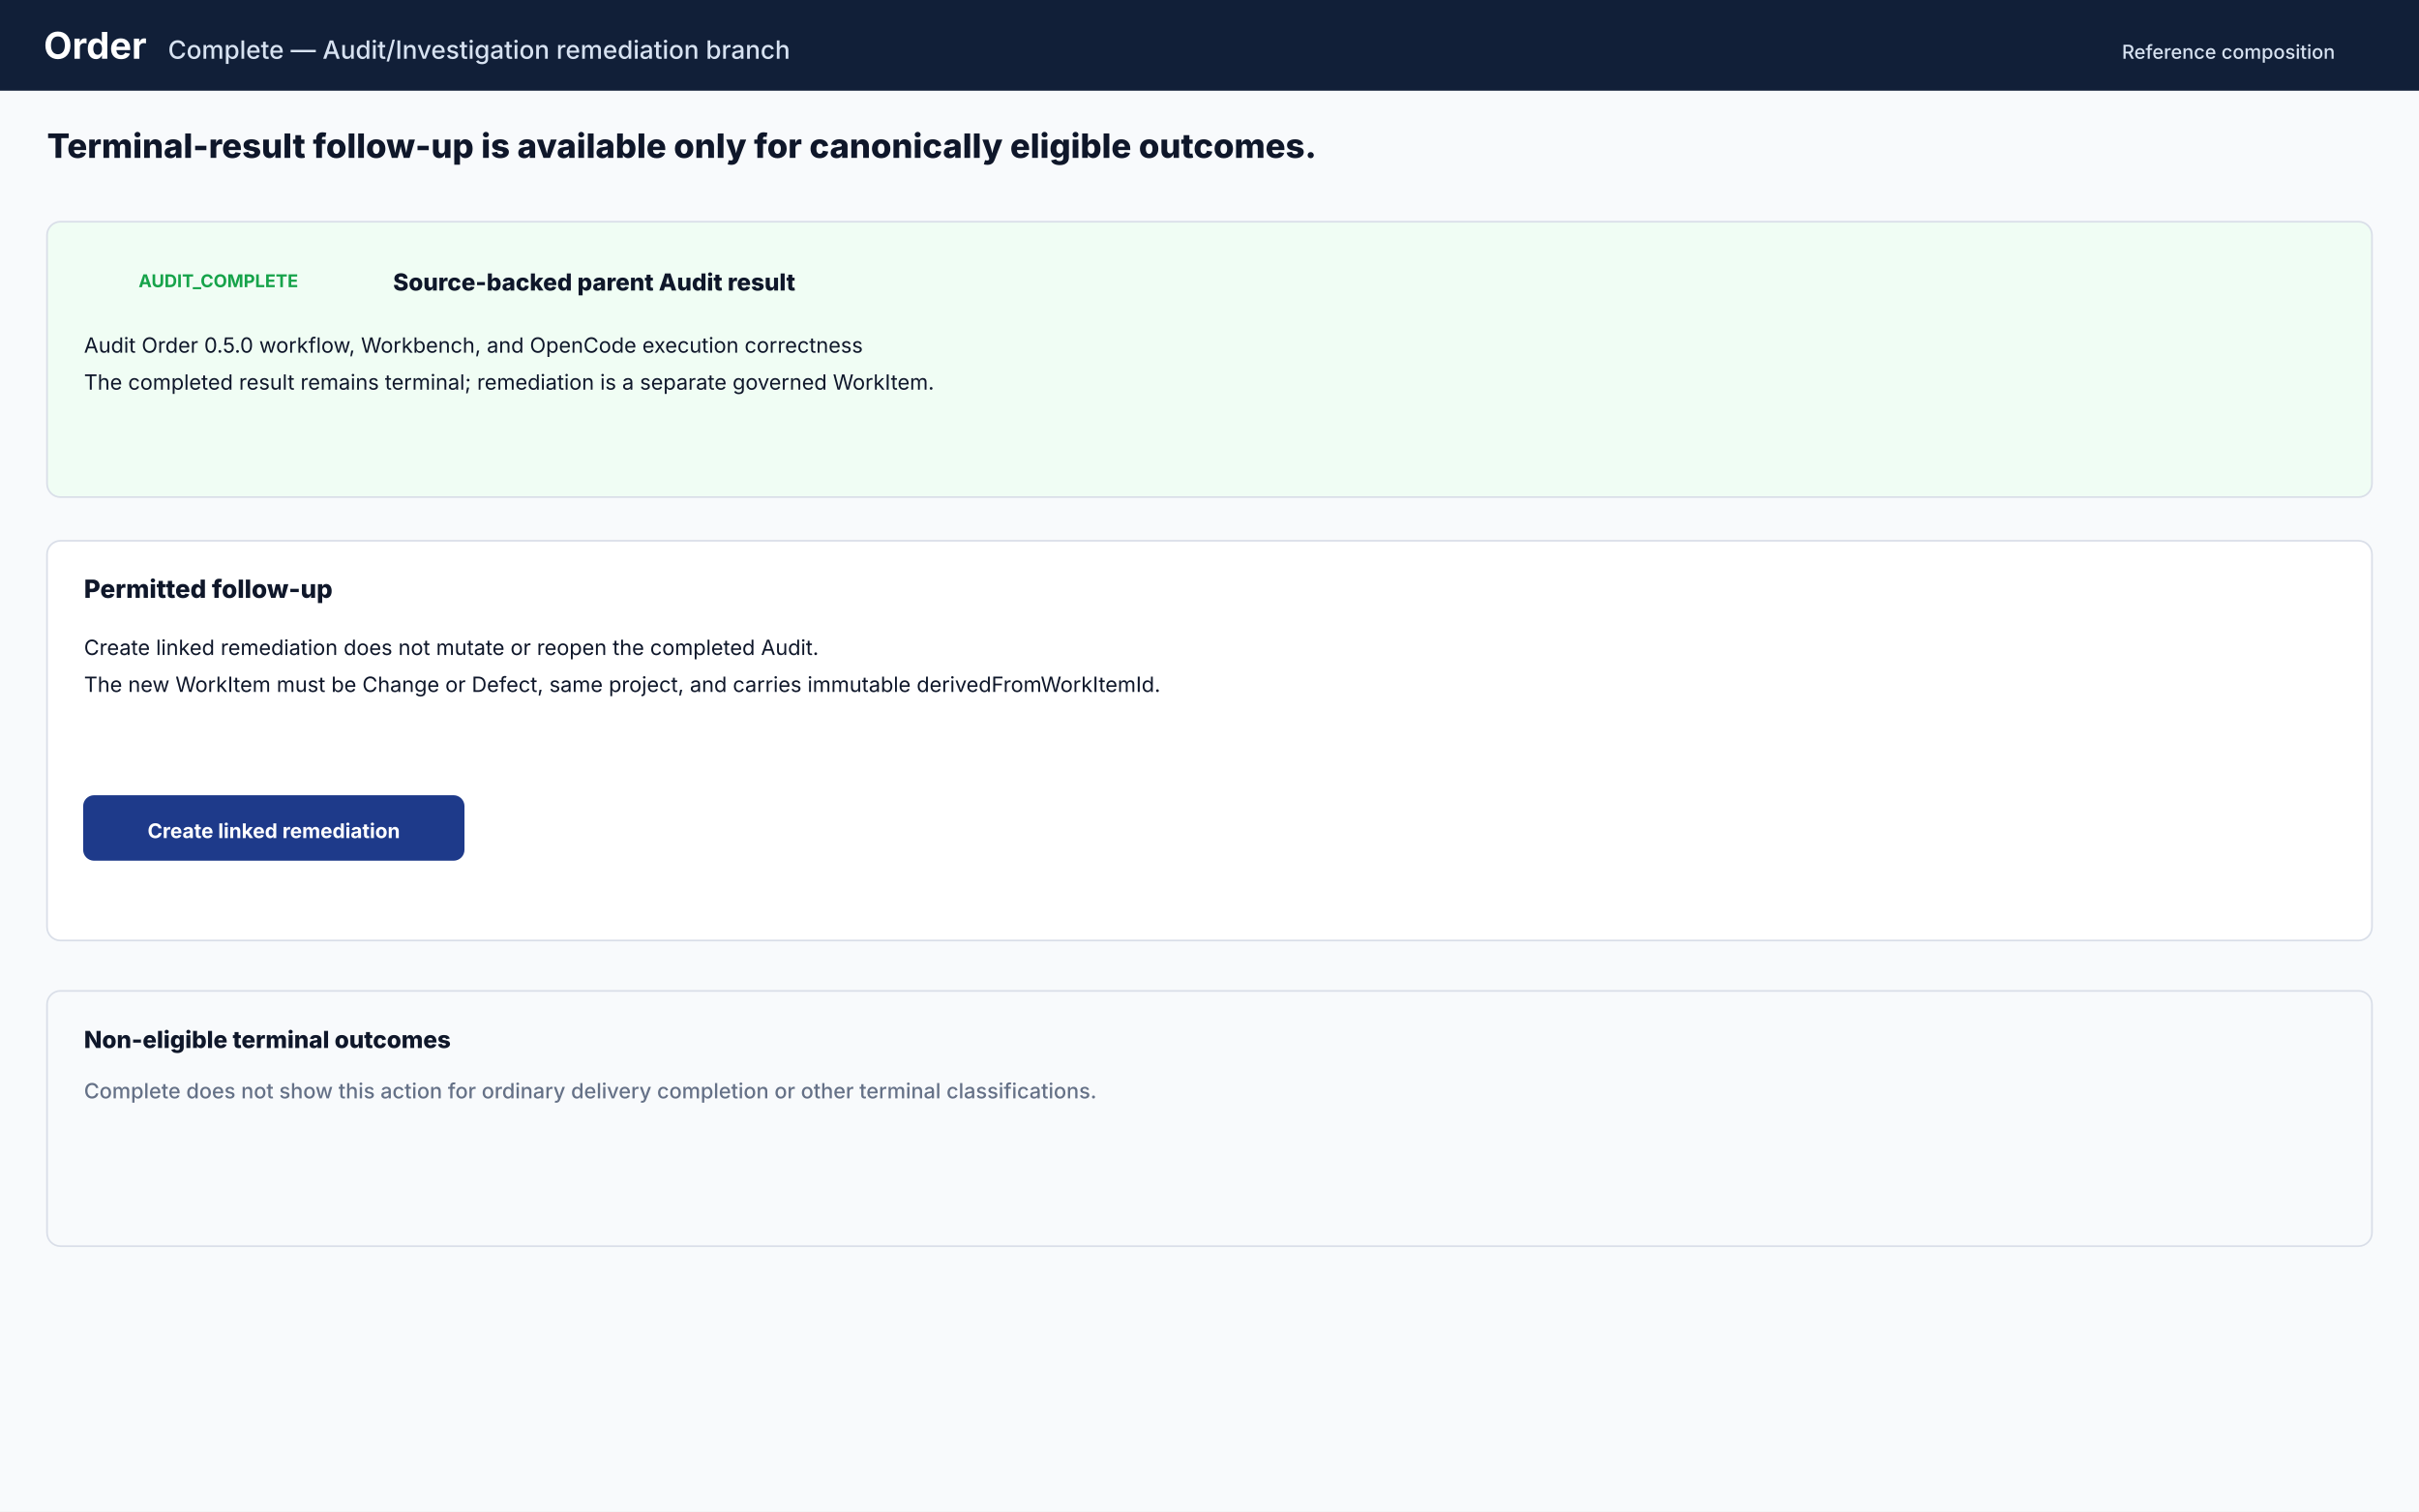
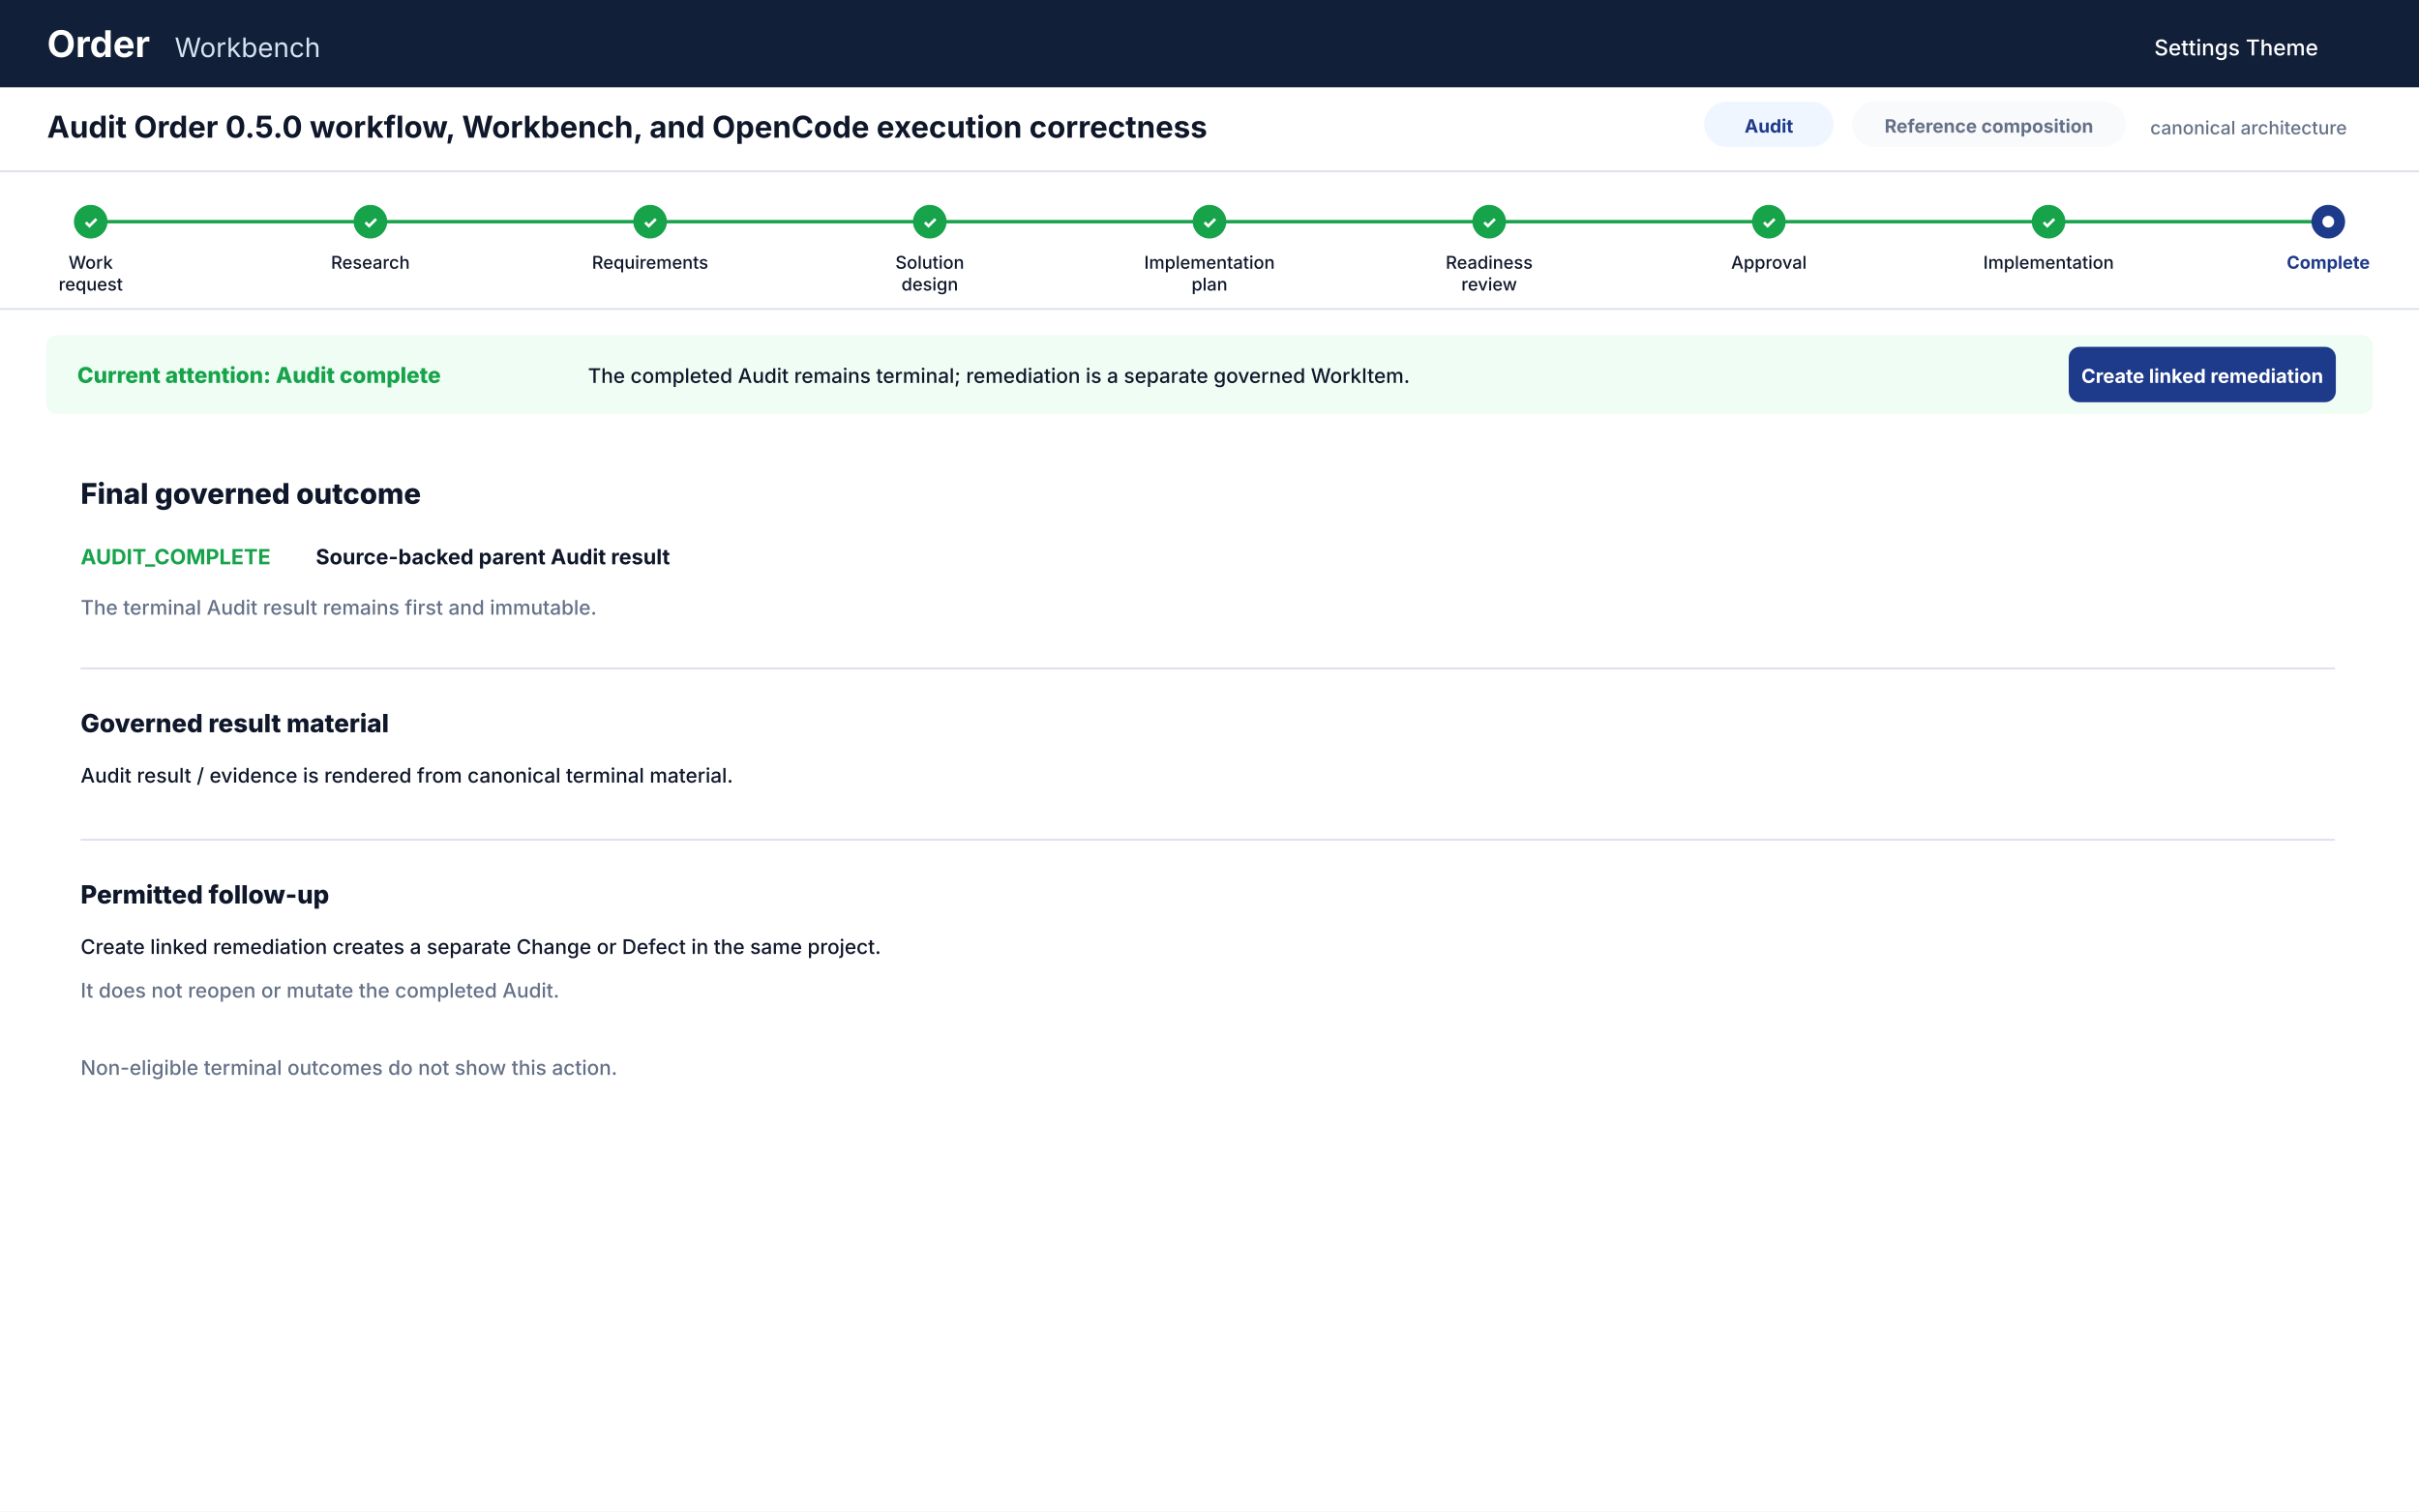
<svg xmlns="http://www.w3.org/2000/svg" width="1440" height="900" viewBox="0 0 1440 900">
-   <rect width="1440" height="900" fill="#F8FAFC" />
-   <rect width="1440" height="54" fill="#111F38" />
-   <text x="26" y="35" font-family="ui-sans-serif,system-ui,-apple-system,Segoe UI,sans-serif" font-size="22" font-weight="700" fill="#fff" text-anchor="start">Order</text>
-   <text x="100" y="35" font-family="ui-sans-serif,system-ui,-apple-system,Segoe UI,sans-serif" font-size="15" font-weight="500" fill="#D7E2F1" text-anchor="start">Complete — Audit/Investigation remediation branch</text>
-   <text x="1390" y="35" font-family="ui-sans-serif,system-ui,-apple-system,Segoe UI,sans-serif" font-size="11.5" font-weight="500" fill="#D7E2F1" text-anchor="end">Reference composition</text>
-   <text x="28" y="94" font-family="ui-sans-serif,system-ui,-apple-system,Segoe UI,sans-serif" font-size="20" font-weight="800" fill="#0F172A" text-anchor="start">Terminal-result follow-up is available only for canonically eligible outcomes.</text>
-   <rect x="28" y="132" width="1384" height="164" rx="8" fill="#F0FDF4" stroke="#D9DEE8" />
-   <rect x="50" y="154" width="160" height="24" rx="12" fill="#F0FDF4" stroke="#F0FDF4" />
-   <text x="130" y="171" font-family="ui-sans-serif,system-ui,-apple-system,Segoe UI,sans-serif" font-size="10.5" font-weight="700" fill="#16A34A" text-anchor="middle">AUDIT_COMPLETE</text>
-   <text x="234" y="173" font-family="ui-sans-serif,system-ui,-apple-system,Segoe UI,sans-serif" font-size="14" font-weight="800" fill="#0F172A" text-anchor="start">Source-backed parent Audit result</text>
-   <text x="50" y="210" font-family="ui-sans-serif,system-ui,-apple-system,Segoe UI,sans-serif" font-size="12.5" font-weight="400" fill="#0F172A" text-anchor="start">Audit Order 0.5.0 workflow, Workbench, and OpenCode execution correctness</text>
-   <text x="50" y="232" font-family="ui-sans-serif,system-ui,-apple-system,Segoe UI,sans-serif" font-size="12.5" font-weight="400" fill="#0F172A" text-anchor="start">The completed result remains terminal; remediation is a separate governed WorkItem.</text>
-   <rect x="28" y="322" width="1384" height="238" rx="8" fill="#FFFFFF" stroke="#D9DEE8" />
-   <text x="50" y="356" font-family="ui-sans-serif,system-ui,-apple-system,Segoe UI,sans-serif" font-size="15" font-weight="800" fill="#0F172A" text-anchor="start">Permitted follow-up</text>
-   <text x="50" y="390" font-family="ui-sans-serif,system-ui,-apple-system,Segoe UI,sans-serif" font-size="12.5" font-weight="400" fill="#0F172A" text-anchor="start">Create linked remediation does not mutate or reopen the completed Audit.</text>
-   <text x="50" y="412" font-family="ui-sans-serif,system-ui,-apple-system,Segoe UI,sans-serif" font-size="12.5" font-weight="400" fill="#0F172A" text-anchor="start">The new WorkItem must be Change or Defect, same project, and carries immutable derivedFromWorkItemId.</text>
-   <rect x="50" y="474" width="226" height="38" rx="6" fill="#1E3A8A" stroke="#1E3A8A" />
-   <text x="163" y="499" font-family="ui-sans-serif,system-ui,-apple-system,Segoe UI,sans-serif" font-size="12" font-weight="700" fill="#fff" text-anchor="middle">Create linked remediation</text>
-   <rect x="28" y="590" width="1384" height="152" rx="8" fill="#F8FAFC" stroke="#D9DEE8" />
-   <text x="50" y="624" font-family="ui-sans-serif,system-ui,-apple-system,Segoe UI,sans-serif" font-size="14" font-weight="800" fill="#0F172A" text-anchor="start">Non-eligible terminal outcomes</text>
-   <text x="50" y="654" font-family="ui-sans-serif,system-ui,-apple-system,Segoe UI,sans-serif" font-size="12.5" font-weight="500" fill="#657187" text-anchor="start">Complete does not show this action for ordinary delivery completion or other terminal classifications.</text>
+   <rect width="1440" height="900" fill="#FFFFFF" />
+   <rect x="0" y="0" width="1440" height="52" fill="#111F38" stroke="none" />
+   <text x="28" y="34" font-family="ui-sans-serif,system-ui,-apple-system,Segoe UI,sans-serif" font-size="22" font-weight="700" fill="#FFFFFF" text-anchor="start">Order</text>
+   <text x="104" y="34" font-family="ui-sans-serif,system-ui,-apple-system,Segoe UI,sans-serif" font-size="16" font-weight="400" fill="#D7E2F1" text-anchor="start">Workbench</text>
+   <text x="1380" y="33" font-family="ui-sans-serif,system-ui,-apple-system,Segoe UI,sans-serif" font-size="13" font-weight="500" fill="#FFFFFF" text-anchor="end">Settings   Theme</text>
+   <line x1="0" y1="102" x2="1440" y2="102" stroke="#D9DEE8" stroke-width="1" />
+   <text x="28" y="82" font-family="ui-sans-serif,system-ui,-apple-system,Segoe UI,sans-serif" font-size="18" font-weight="700" fill="#0F172A" text-anchor="start">Audit Order 0.5.0 workflow, Workbench, and OpenCode execution correctness</text>
+   <rect x="1015" y="61" width="76" height="26" rx="13" fill="#EFF6FF" stroke="#EFF6FF" />
+   <text x="1053" y="79" font-family="ui-sans-serif,system-ui,-apple-system,Segoe UI,sans-serif" font-size="11" font-weight="700" fill="#1E3A8A" text-anchor="middle">Audit</text>
+   <rect x="1103" y="61" width="162" height="26" rx="13" fill="#F8FAFC" stroke="#F8FAFC" />
+   <text x="1184" y="79" font-family="ui-sans-serif,system-ui,-apple-system,Segoe UI,sans-serif" font-size="11" font-weight="700" fill="#657187" text-anchor="middle">Reference composition</text>
+   <text x="1280" y="80" font-family="ui-sans-serif,system-ui,-apple-system,Segoe UI,sans-serif" font-size="11" font-weight="500" fill="#657187" text-anchor="start">canonical architecture</text>
+   <line x1="54" y1="132" x2="1386" y2="132" stroke="#D9DEE8" stroke-width="2" />
+   <line x1="54" y1="132" x2="1386" y2="132" stroke="#16A34A" stroke-width="2" />
+   <circle cx="54" cy="132" r="9" fill="#16A34A" stroke="#16A34A" stroke-width="2" />
+   <text x="54" y="136" font-family="ui-sans-serif,system-ui,-apple-system,Segoe UI,sans-serif" font-size="10" font-weight="800" fill="#FFFFFF" text-anchor="middle">✓</text>
+   <text x="54" y="160" font-family="ui-sans-serif,system-ui,-apple-system,Segoe UI,sans-serif" font-size="10.5" font-weight="500" fill="#0F172A" text-anchor="middle">Work</text>
+   <text x="54" y="173" font-family="ui-sans-serif,system-ui,-apple-system,Segoe UI,sans-serif" font-size="10.5" font-weight="500" fill="#0F172A" text-anchor="middle">request</text>
+   <circle cx="220.5" cy="132" r="9" fill="#16A34A" stroke="#16A34A" stroke-width="2" />
+   <text x="220.5" y="136" font-family="ui-sans-serif,system-ui,-apple-system,Segoe UI,sans-serif" font-size="10" font-weight="800" fill="#FFFFFF" text-anchor="middle">✓</text>
+   <text x="220.5" y="160" font-family="ui-sans-serif,system-ui,-apple-system,Segoe UI,sans-serif" font-size="10.5" font-weight="500" fill="#0F172A" text-anchor="middle">Research</text>
+   <circle cx="387" cy="132" r="9" fill="#16A34A" stroke="#16A34A" stroke-width="2" />
+   <text x="387" y="136" font-family="ui-sans-serif,system-ui,-apple-system,Segoe UI,sans-serif" font-size="10" font-weight="800" fill="#FFFFFF" text-anchor="middle">✓</text>
+   <text x="387" y="160" font-family="ui-sans-serif,system-ui,-apple-system,Segoe UI,sans-serif" font-size="10.5" font-weight="500" fill="#0F172A" text-anchor="middle">Requirements</text>
+   <circle cx="553.5" cy="132" r="9" fill="#16A34A" stroke="#16A34A" stroke-width="2" />
+   <text x="553.5" y="136" font-family="ui-sans-serif,system-ui,-apple-system,Segoe UI,sans-serif" font-size="10" font-weight="800" fill="#FFFFFF" text-anchor="middle">✓</text>
+   <text x="553.5" y="160" font-family="ui-sans-serif,system-ui,-apple-system,Segoe UI,sans-serif" font-size="10.5" font-weight="500" fill="#0F172A" text-anchor="middle">Solution</text>
+   <text x="553.5" y="173" font-family="ui-sans-serif,system-ui,-apple-system,Segoe UI,sans-serif" font-size="10.5" font-weight="500" fill="#0F172A" text-anchor="middle">design</text>
+   <circle cx="720" cy="132" r="9" fill="#16A34A" stroke="#16A34A" stroke-width="2" />
+   <text x="720" y="136" font-family="ui-sans-serif,system-ui,-apple-system,Segoe UI,sans-serif" font-size="10" font-weight="800" fill="#FFFFFF" text-anchor="middle">✓</text>
+   <text x="720" y="160" font-family="ui-sans-serif,system-ui,-apple-system,Segoe UI,sans-serif" font-size="10.5" font-weight="500" fill="#0F172A" text-anchor="middle">Implementation</text>
+   <text x="720" y="173" font-family="ui-sans-serif,system-ui,-apple-system,Segoe UI,sans-serif" font-size="10.5" font-weight="500" fill="#0F172A" text-anchor="middle">plan</text>
+   <circle cx="886.5" cy="132" r="9" fill="#16A34A" stroke="#16A34A" stroke-width="2" />
+   <text x="886.5" y="136" font-family="ui-sans-serif,system-ui,-apple-system,Segoe UI,sans-serif" font-size="10" font-weight="800" fill="#FFFFFF" text-anchor="middle">✓</text>
+   <text x="886.5" y="160" font-family="ui-sans-serif,system-ui,-apple-system,Segoe UI,sans-serif" font-size="10.5" font-weight="500" fill="#0F172A" text-anchor="middle">Readiness</text>
+   <text x="886.5" y="173" font-family="ui-sans-serif,system-ui,-apple-system,Segoe UI,sans-serif" font-size="10.5" font-weight="500" fill="#0F172A" text-anchor="middle">review</text>
+   <circle cx="1053" cy="132" r="9" fill="#16A34A" stroke="#16A34A" stroke-width="2" />
+   <text x="1053" y="136" font-family="ui-sans-serif,system-ui,-apple-system,Segoe UI,sans-serif" font-size="10" font-weight="800" fill="#FFFFFF" text-anchor="middle">✓</text>
+   <text x="1053" y="160" font-family="ui-sans-serif,system-ui,-apple-system,Segoe UI,sans-serif" font-size="10.5" font-weight="500" fill="#0F172A" text-anchor="middle">Approval</text>
+   <circle cx="1219.5" cy="132" r="9" fill="#16A34A" stroke="#16A34A" stroke-width="2" />
+   <text x="1219.5" y="136" font-family="ui-sans-serif,system-ui,-apple-system,Segoe UI,sans-serif" font-size="10" font-weight="800" fill="#FFFFFF" text-anchor="middle">✓</text>
+   <text x="1219.5" y="160" font-family="ui-sans-serif,system-ui,-apple-system,Segoe UI,sans-serif" font-size="10.5" font-weight="500" fill="#0F172A" text-anchor="middle">Implementation</text>
+   <circle cx="1386" cy="132" r="9" fill="#1E3A8A" stroke="#1E3A8A" stroke-width="2" />
+   <circle cx="1386" cy="132" r="3.5" fill="#FFFFFF" />
+   <text x="1386" y="160" font-family="ui-sans-serif,system-ui,-apple-system,Segoe UI,sans-serif" font-size="10.5" font-weight="700" fill="#1E3A8A" text-anchor="middle">Complete</text>
+   <line x1="0" y1="184" x2="1440" y2="184" stroke="#D9DEE8" stroke-width="1" />
+   <rect x="28" y="200" width="1384" height="46" rx="6" fill="#F0FDF4" stroke="#F0FDF4" />
+   <text x="46" y="228" font-family="ui-sans-serif,system-ui,-apple-system,Segoe UI,sans-serif" font-size="13" font-weight="800" fill="#16A34A" text-anchor="start">Current attention: Audit complete</text>
+   <text x="350" y="228" font-family="ui-sans-serif,system-ui,-apple-system,Segoe UI,sans-serif" font-size="12" font-weight="500" fill="#0F172A" text-anchor="start">The completed Audit remains terminal; remediation is a separate governed WorkItem.</text>
+   <rect x="1232" y="207" width="158" height="32" rx="6" fill="#1E3A8A" stroke="#1E3A8A" />
+   <text x="1311" y="228" font-family="ui-sans-serif,system-ui,-apple-system,Segoe UI,sans-serif" font-size="11.5" font-weight="700" fill="#FFFFFF" text-anchor="middle">Create linked remediation</text>
+   <text x="48" y="300" font-family="ui-sans-serif,system-ui,-apple-system,Segoe UI,sans-serif" font-size="17" font-weight="800" fill="#0F172A" text-anchor="start">Final governed outcome</text>
+   <text x="48" y="336" font-family="ui-sans-serif,system-ui,-apple-system,Segoe UI,sans-serif" font-size="12.5" font-weight="700" fill="#16A34A" text-anchor="start">AUDIT_COMPLETE</text>
+   <text x="188" y="336" font-family="ui-sans-serif,system-ui,-apple-system,Segoe UI,sans-serif" font-size="12.5" font-weight="700" fill="#0F172A" text-anchor="start">Source-backed parent Audit result</text>
+   <text x="48" y="366" font-family="ui-sans-serif,system-ui,-apple-system,Segoe UI,sans-serif" font-size="12" font-weight="500" fill="#657187" text-anchor="start">The terminal Audit result remains first and immutable.</text>
+   <line x1="48" y1="398" x2="1390" y2="398" stroke="#D9DEE8" stroke-width="1" />
+   <text x="48" y="436" font-family="ui-sans-serif,system-ui,-apple-system,Segoe UI,sans-serif" font-size="15" font-weight="800" fill="#0F172A" text-anchor="start">Governed result material</text>
+   <text x="48" y="466" font-family="ui-sans-serif,system-ui,-apple-system,Segoe UI,sans-serif" font-size="12" font-weight="500" fill="#0F172A" text-anchor="start">Audit result / evidence is rendered from canonical terminal material.</text>
+   <line x1="48" y1="500" x2="1390" y2="500" stroke="#D9DEE8" stroke-width="1" />
+   <text x="48" y="538" font-family="ui-sans-serif,system-ui,-apple-system,Segoe UI,sans-serif" font-size="15" font-weight="800" fill="#0F172A" text-anchor="start">Permitted follow-up</text>
+   <text x="48" y="568" font-family="ui-sans-serif,system-ui,-apple-system,Segoe UI,sans-serif" font-size="12" font-weight="500" fill="#0F172A" text-anchor="start">Create linked remediation creates a separate Change or Defect in the same project.</text>
+   <text x="48" y="594" font-family="ui-sans-serif,system-ui,-apple-system,Segoe UI,sans-serif" font-size="12" font-weight="500" fill="#657187" text-anchor="start">It does not reopen or mutate the completed Audit.</text>
+   <text x="48" y="640" font-family="ui-sans-serif,system-ui,-apple-system,Segoe UI,sans-serif" font-size="12" font-weight="500" fill="#657187" text-anchor="start">Non-eligible terminal outcomes do not show this action.</text>
</svg>
